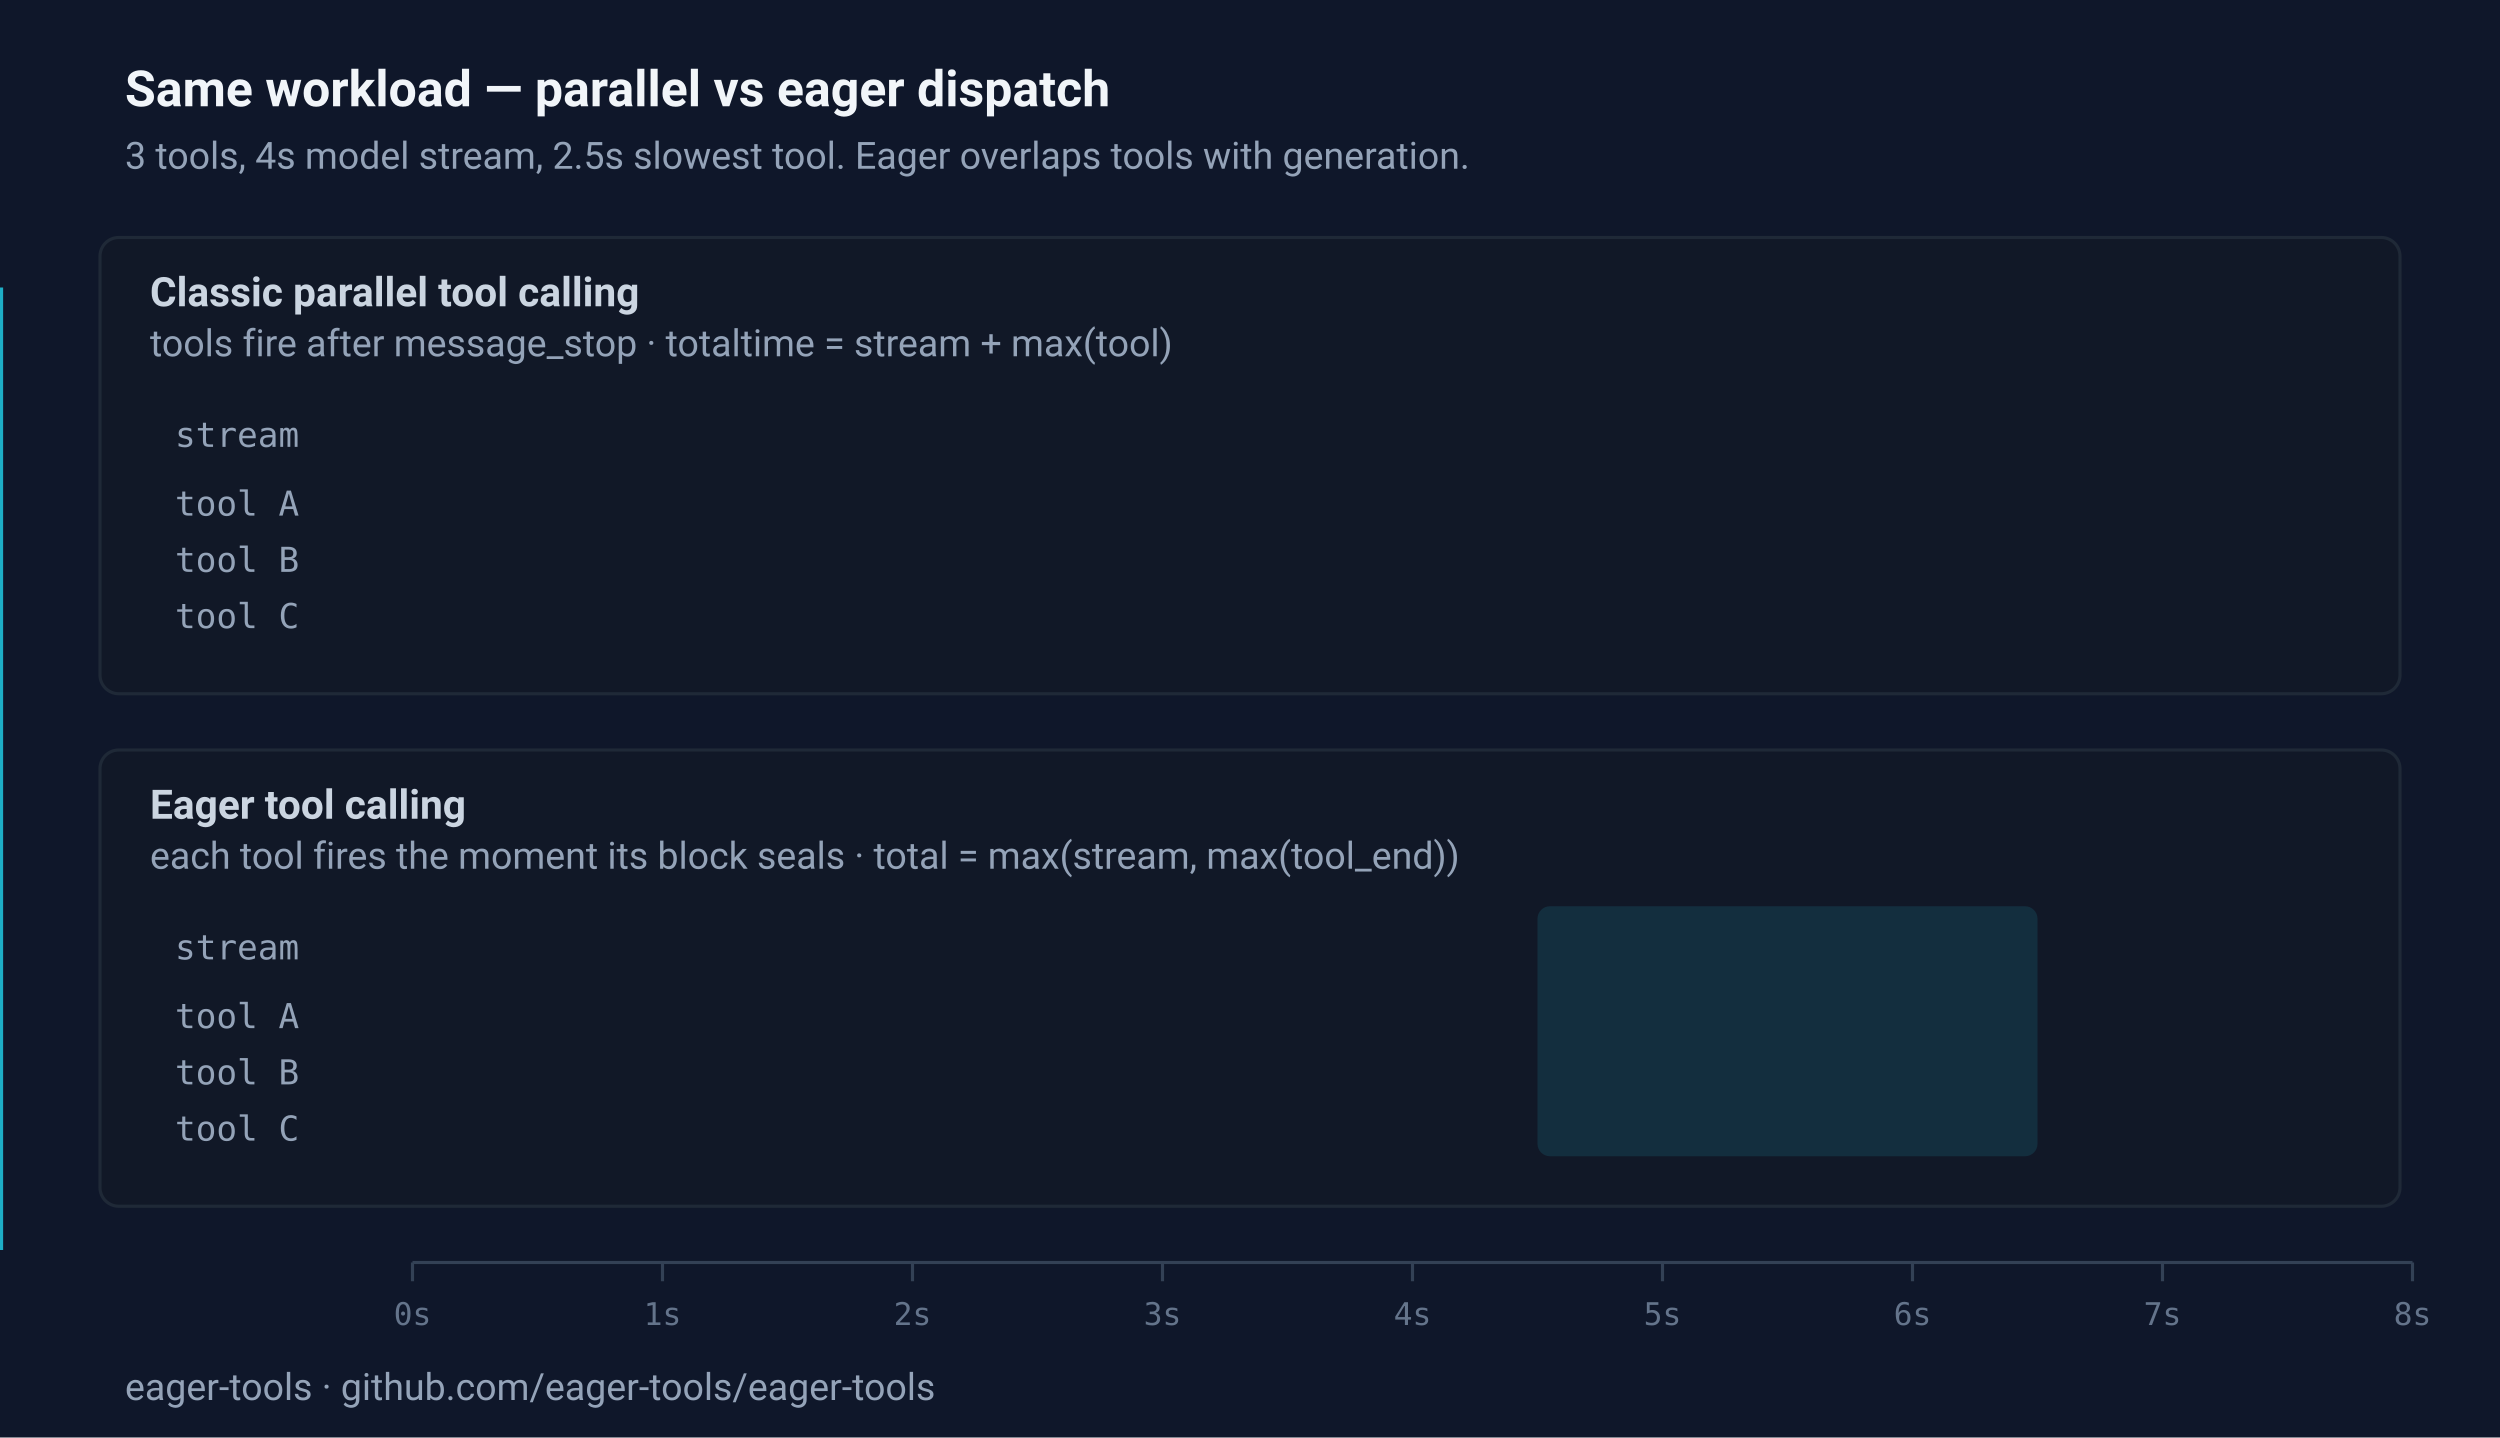
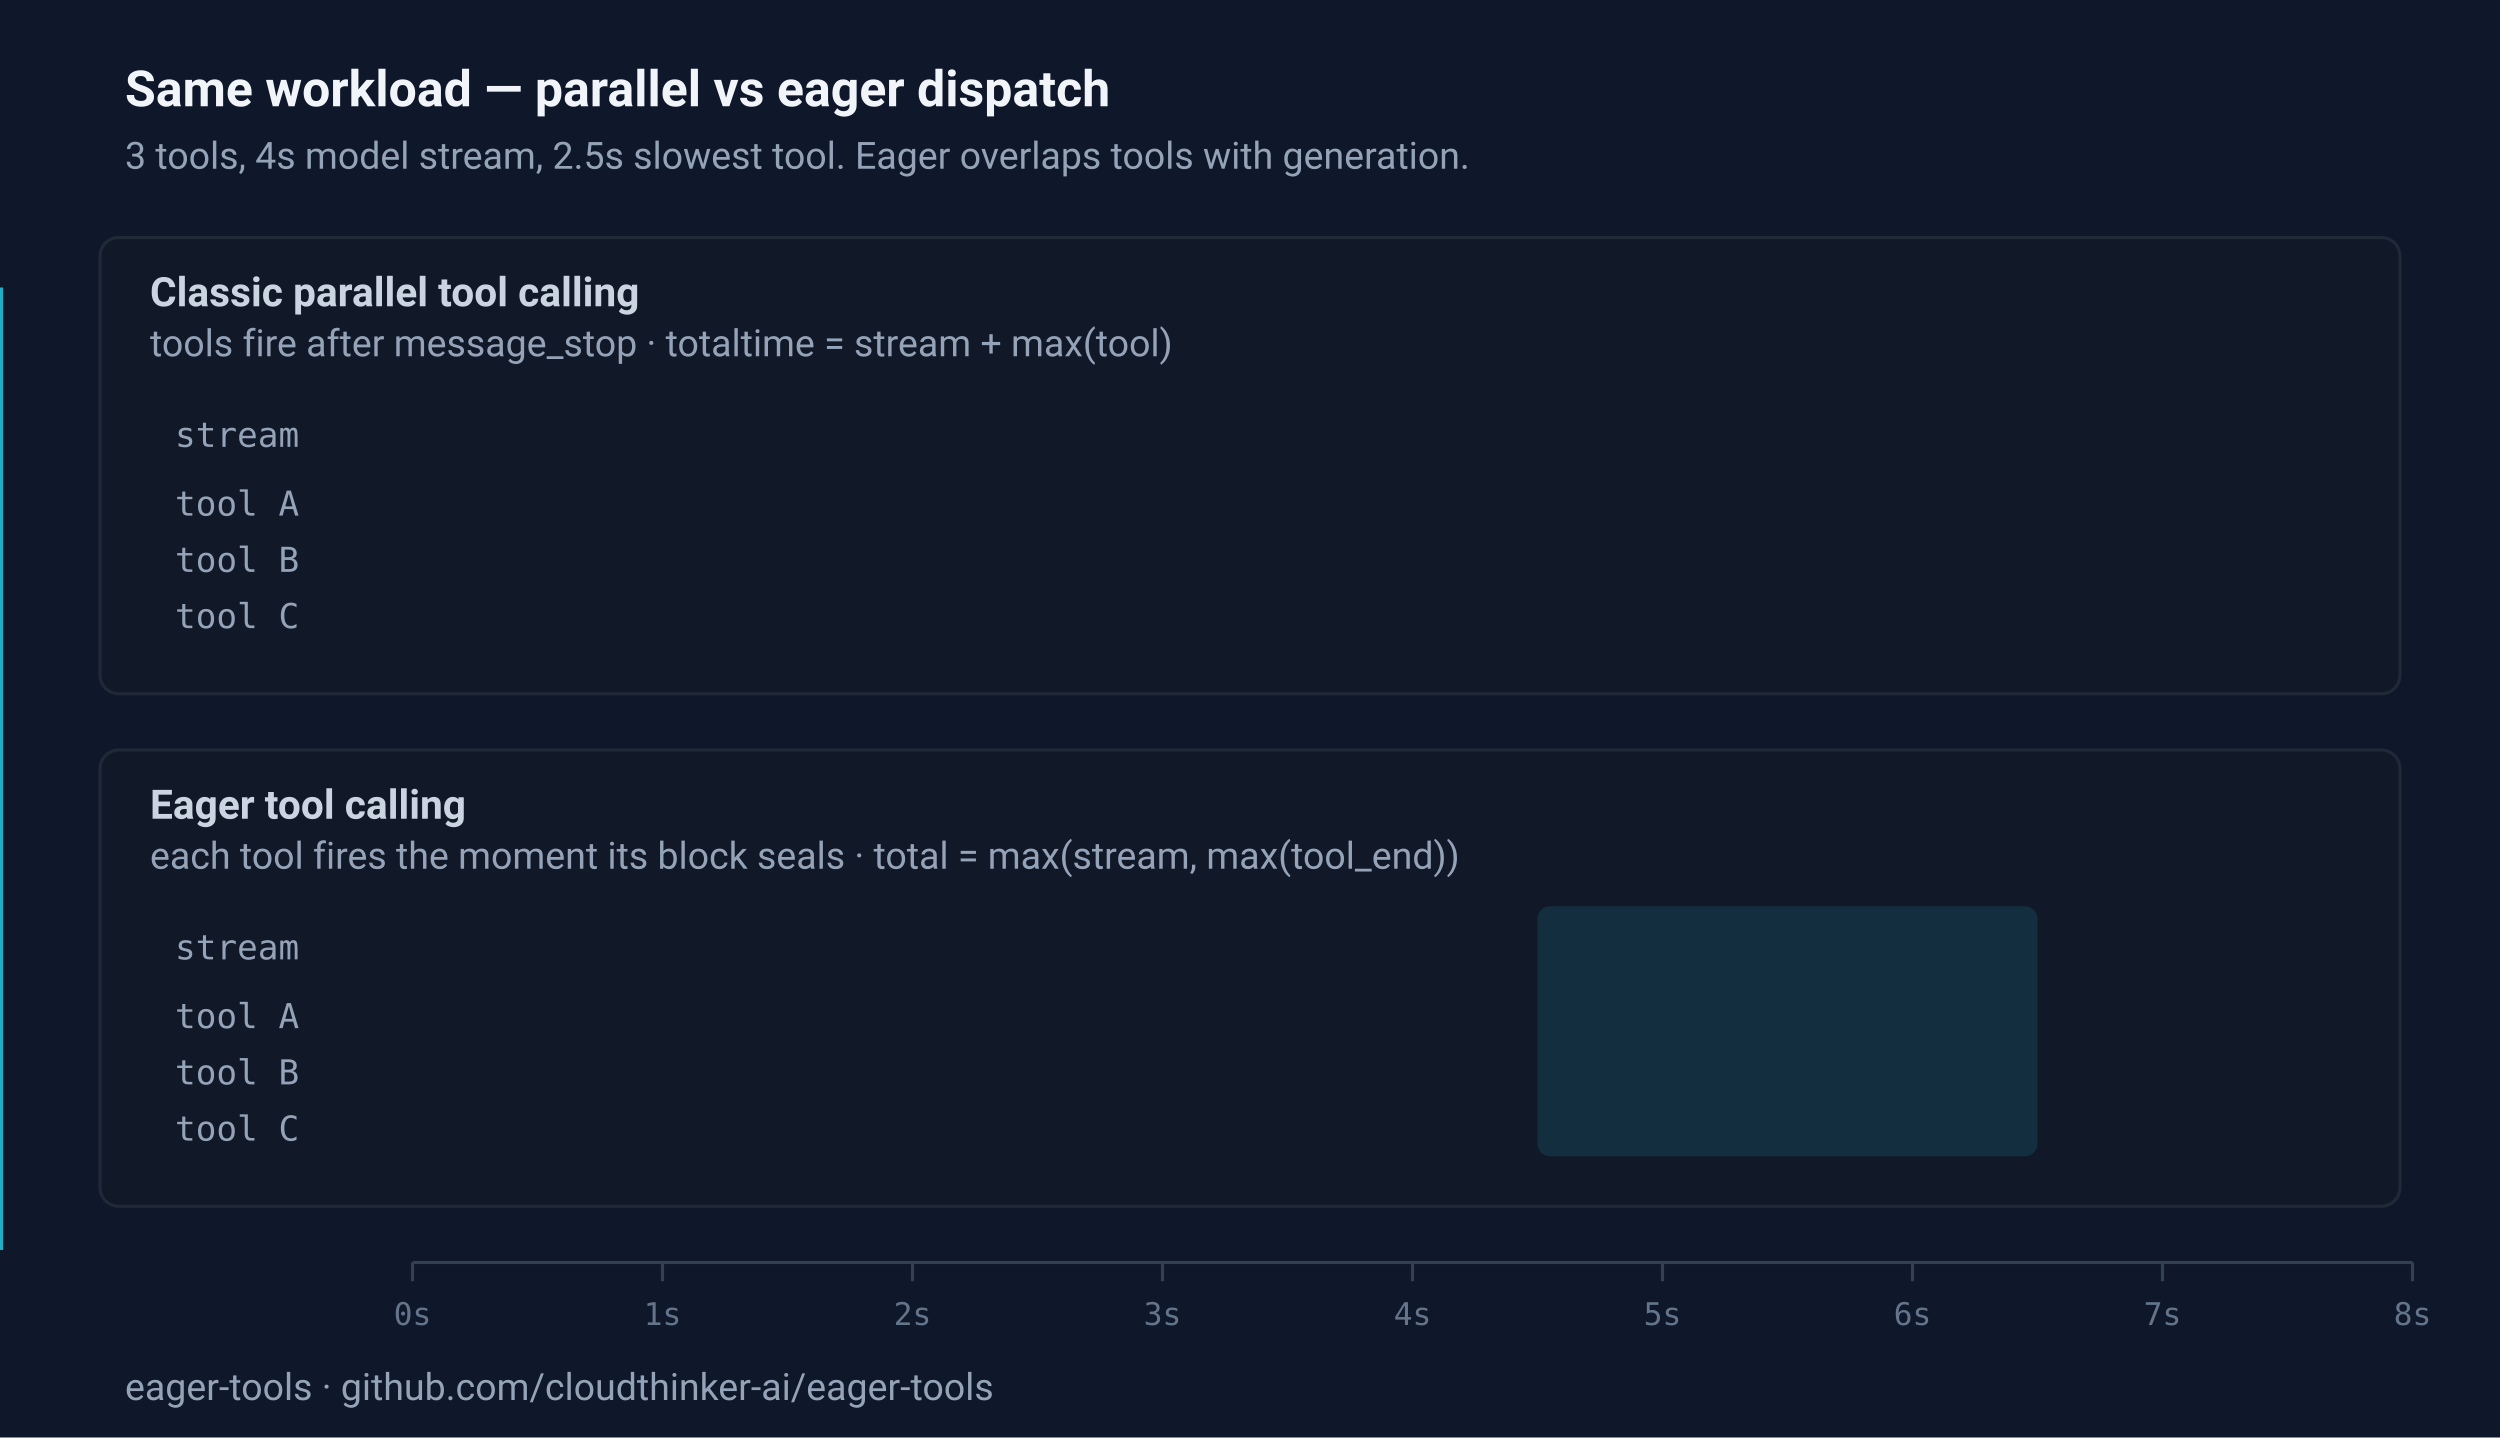
<svg xmlns="http://www.w3.org/2000/svg" viewBox="0 0 800 460" role="img" aria-label="Animated timeline comparing parallel tool calling against eager tool calling on the same workload.">
  <defs>
    <style>
      .bg { fill: #0f172a; }
      .panel { fill: #111827; stroke: #1f2937; stroke-width: 1; }
      .axis { stroke: #334155; stroke-width: 1; }
      .tick { stroke: #334155; stroke-width: 1; }
      .tick-label { fill: #64748b; font: 10px ui-monospace, SFMono-Regular, Menlo, monospace; }
      .row-label { fill: #cbd5e1; font: 600 13px ui-sans-serif, system-ui, -apple-system, "Segoe UI", Roboto, sans-serif; }
      .bar-label { fill: #94a3b8; font: 11px ui-monospace, SFMono-Regular, Menlo, monospace; }
      .total { fill: #e2e8f0; font: 700 13px ui-monospace, SFMono-Regular, Menlo, monospace; }
      .total-eager { fill: #34d399; }
      .header { fill: #f1f5f9; font: 700 16px ui-sans-serif, system-ui, -apple-system, "Segoe UI", Roboto, sans-serif; }
      .sub { fill: #94a3b8; font: 12px ui-sans-serif, system-ui, -apple-system, "Segoe UI", Roboto, sans-serif; }
      .stream { fill: #64748b; }
      .tool-slow { fill: #f59e0b; }
      .tool-fast { fill: #10b981; }
      .playhead { stroke: #22d3ee; stroke-width: 2; opacity: 0.8; }
      .savings { fill: #22d3ee; opacity: 0.12; }
      .savings-label { fill: #22d3ee; font: 600 11px ui-sans-serif, system-ui, -apple-system, "Segoe UI", Roboto, sans-serif; }
    </style>
  </defs>
  <rect class="bg" x="0" y="0" width="800" height="460" />
  <text class="header" x="40" y="34">Same workload — parallel vs eager dispatch</text>
  <text class="sub" x="40" y="54">3 tools, 4s model stream, 2.5s slowest tool. Eager overlaps tools with generation.</text>
  <rect class="panel" x="32" y="76" width="736" height="146" rx="6" />
  <text class="row-label" x="48" y="98">Classic parallel tool calling</text>
  <text class="sub" x="48" y="114">tools fire after message_stop · totaltime = stream + max(tool)</text>
  <text class="bar-label" x="56" y="143">stream</text>
  <rect class="stream" x="132" y="132" height="14" rx="3">
    <animate attributeName="width" dur="8s" repeatCount="indefinite" keyTimes="0; 0.062; 0.562; 0.975; 0.99; 1" values="0; 0; 320; 320; 0; 0" />
  </rect>
  <text class="bar-label" x="56" y="165">tool A</text>
  <rect class="tool-slow" x="452" y="154" height="11" rx="3">
    <animate attributeName="width" dur="8s" repeatCount="indefinite" keyTimes="0; 0.562; 0.812; 0.975; 0.99; 1" values="0; 0; 160; 160; 0; 0" />
  </rect>
  <text class="bar-label" x="56" y="183">tool B</text>
  <rect class="tool-slow" x="452" y="172" height="11" rx="3">
    <animate attributeName="width" dur="8s" repeatCount="indefinite" keyTimes="0; 0.562; 0.75; 0.975; 0.99; 1" values="0; 0; 120; 120; 0; 0" />
  </rect>
  <text class="bar-label" x="56" y="201">tool C</text>
  <rect class="tool-slow" x="452" y="190" height="11" rx="3">
    <animate attributeName="width" dur="8s" repeatCount="indefinite" keyTimes="0; 0.562; 0.875; 0.975; 0.99; 1" values="0; 0; 200; 200; 0; 0" />
  </rect>
  <text class="total" x="660" y="200" opacity="0">
    Total: 6.5s
    <animate attributeName="opacity" dur="8s" repeatCount="indefinite" keyTimes="0; 0.875; 0.88; 0.975; 0.99; 1" values="0; 0; 1; 1; 0; 0" />
  </text>
  <rect class="panel" x="32" y="240" width="736" height="146" rx="6" />
  <text class="row-label" x="48" y="262">Eager tool calling</text>
  <text class="sub" x="48" y="278">each tool fires the moment its block seals · total = max(stream, max(tool_end))</text>
  <rect class="savings" x="492" y="290" width="160" height="80" rx="4">
    <animate attributeName="opacity" dur="8s" repeatCount="indefinite" keyTimes="0; 0.875; 0.9; 0.975; 0.99; 1" values="0; 0; 0.18; 0.18; 0; 0" />
  </rect>
  <text class="bar-label" x="56" y="307">stream</text>
  <rect class="stream" x="132" y="296" height="14" rx="3">
    <animate attributeName="width" dur="8s" repeatCount="indefinite" keyTimes="0; 0.062; 0.562; 0.975; 0.99; 1" values="0; 0; 320; 320; 0; 0" />
  </rect>
  <text class="bar-label" x="56" y="329">tool A</text>
  <rect class="tool-fast" x="212" y="318" height="11" rx="3">
    <animate attributeName="width" dur="8s" repeatCount="indefinite" keyTimes="0; 0.188; 0.375; 0.975; 0.99; 1" values="0; 0; 120; 120; 0; 0" />
  </rect>
  <text class="bar-label" x="56" y="347">tool B</text>
  <rect class="tool-fast" x="292" y="336" height="11" rx="3">
    <animate attributeName="width" dur="8s" repeatCount="indefinite" keyTimes="0; 0.312; 0.5; 0.975; 0.99; 1" values="0; 0; 120; 120; 0; 0" />
  </rect>
  <text class="bar-label" x="56" y="365">tool C</text>
  <rect class="tool-fast" x="452" y="354" height="11" rx="3">
    <animate attributeName="width" dur="8s" repeatCount="indefinite" keyTimes="0; 0.562; 0.625; 0.975; 0.99; 1" values="0; 0; 40; 40; 0; 0" />
  </rect>
  <text class="total total-eager" x="500" y="364" opacity="0">
    Total: 4.5s  →  1.44× faster
    <animate attributeName="opacity" dur="8s" repeatCount="indefinite" keyTimes="0; 0.625; 0.65; 0.975; 0.99; 1" values="0; 0; 1; 1; 0; 0" />
  </text>
  <text class="savings-label" x="510" y="304" opacity="0">
    2.0s saved
    <animate attributeName="opacity" dur="8s" repeatCount="indefinite" keyTimes="0; 0.875; 0.9; 0.975; 0.99; 1" values="0; 0; 1; 1; 0; 0" />
  </text>
  <line class="axis" x1="132" y1="404" x2="772" y2="404" />
  <g class="tick">
    <line x1="132" y1="404" x2="132" y2="410" />
    <line x1="212" y1="404" x2="212" y2="410" />
    <line x1="292" y1="404" x2="292" y2="410" />
    <line x1="372" y1="404" x2="372" y2="410" />
    <line x1="452" y1="404" x2="452" y2="410" />
    <line x1="532" y1="404" x2="532" y2="410" />
    <line x1="612" y1="404" x2="612" y2="410" />
    <line x1="692" y1="404" x2="692" y2="410" />
    <line x1="772" y1="404" x2="772" y2="410" />
  </g>
  <g class="tick-label">
    <text x="132" y="424" text-anchor="middle">0s</text>
    <text x="212" y="424" text-anchor="middle">1s</text>
    <text x="292" y="424" text-anchor="middle">2s</text>
    <text x="372" y="424" text-anchor="middle">3s</text>
    <text x="452" y="424" text-anchor="middle">4s</text>
    <text x="532" y="424" text-anchor="middle">5s</text>
    <text x="612" y="424" text-anchor="middle">6s</text>
    <text x="692" y="424" text-anchor="middle">7s</text>
    <text x="772" y="424" text-anchor="middle">8s</text>
  </g>
-   <text class="sub" x="40" y="448">eager-tools · github.com/eager-tools/eager-tools</text>
+   <text class="sub" x="40" y="448">eager-tools · github.com/cloudthinker-ai/eager-tools</text>
  <line class="playhead" y1="92" y2="400">
    <animate attributeName="x1" dur="8s" repeatCount="indefinite" keyTimes="0; 0.062; 0.875; 0.95; 0.99; 1" values="132; 132; 652; 652; 132; 132" />
    <animate attributeName="x2" dur="8s" repeatCount="indefinite" keyTimes="0; 0.062; 0.875; 0.95; 0.99; 1" values="132; 132; 652; 652; 132; 132" />
    <animate attributeName="opacity" dur="8s" repeatCount="indefinite" keyTimes="0; 0.06; 0.062; 0.875; 0.94; 0.95; 1" values="0; 0; 0.85; 0.85; 0.4; 0; 0" />
  </line>
</svg>
